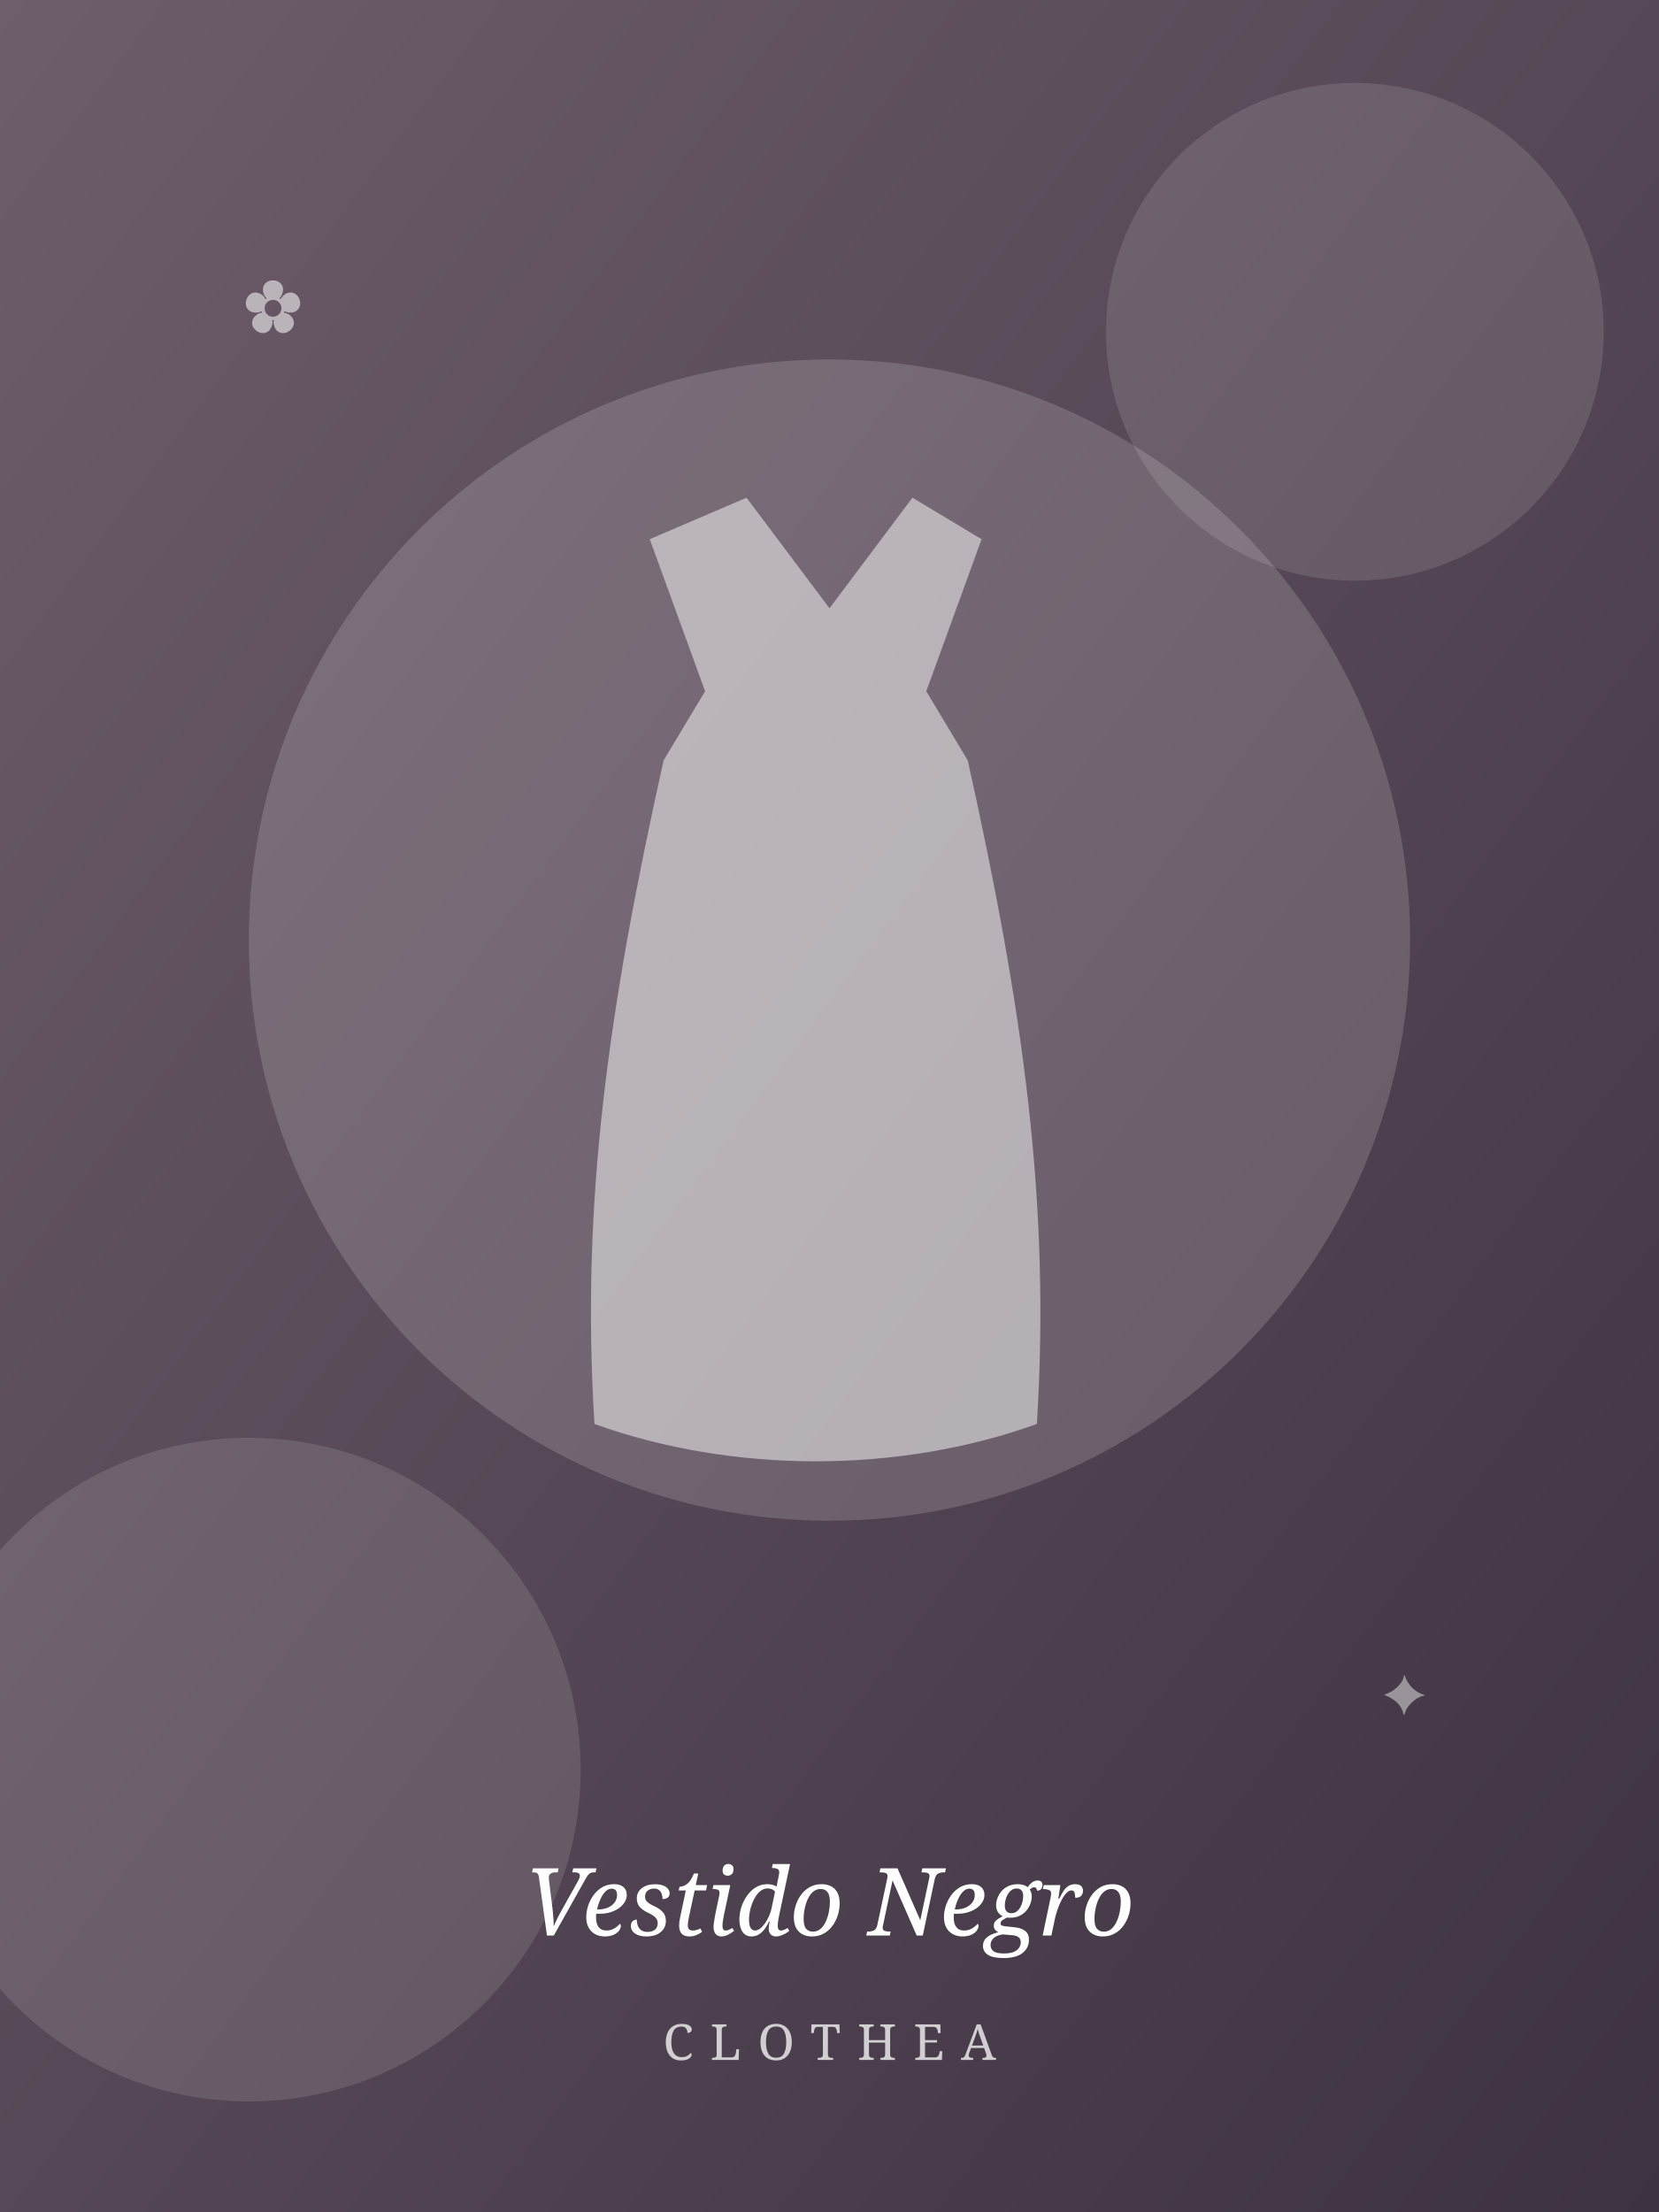
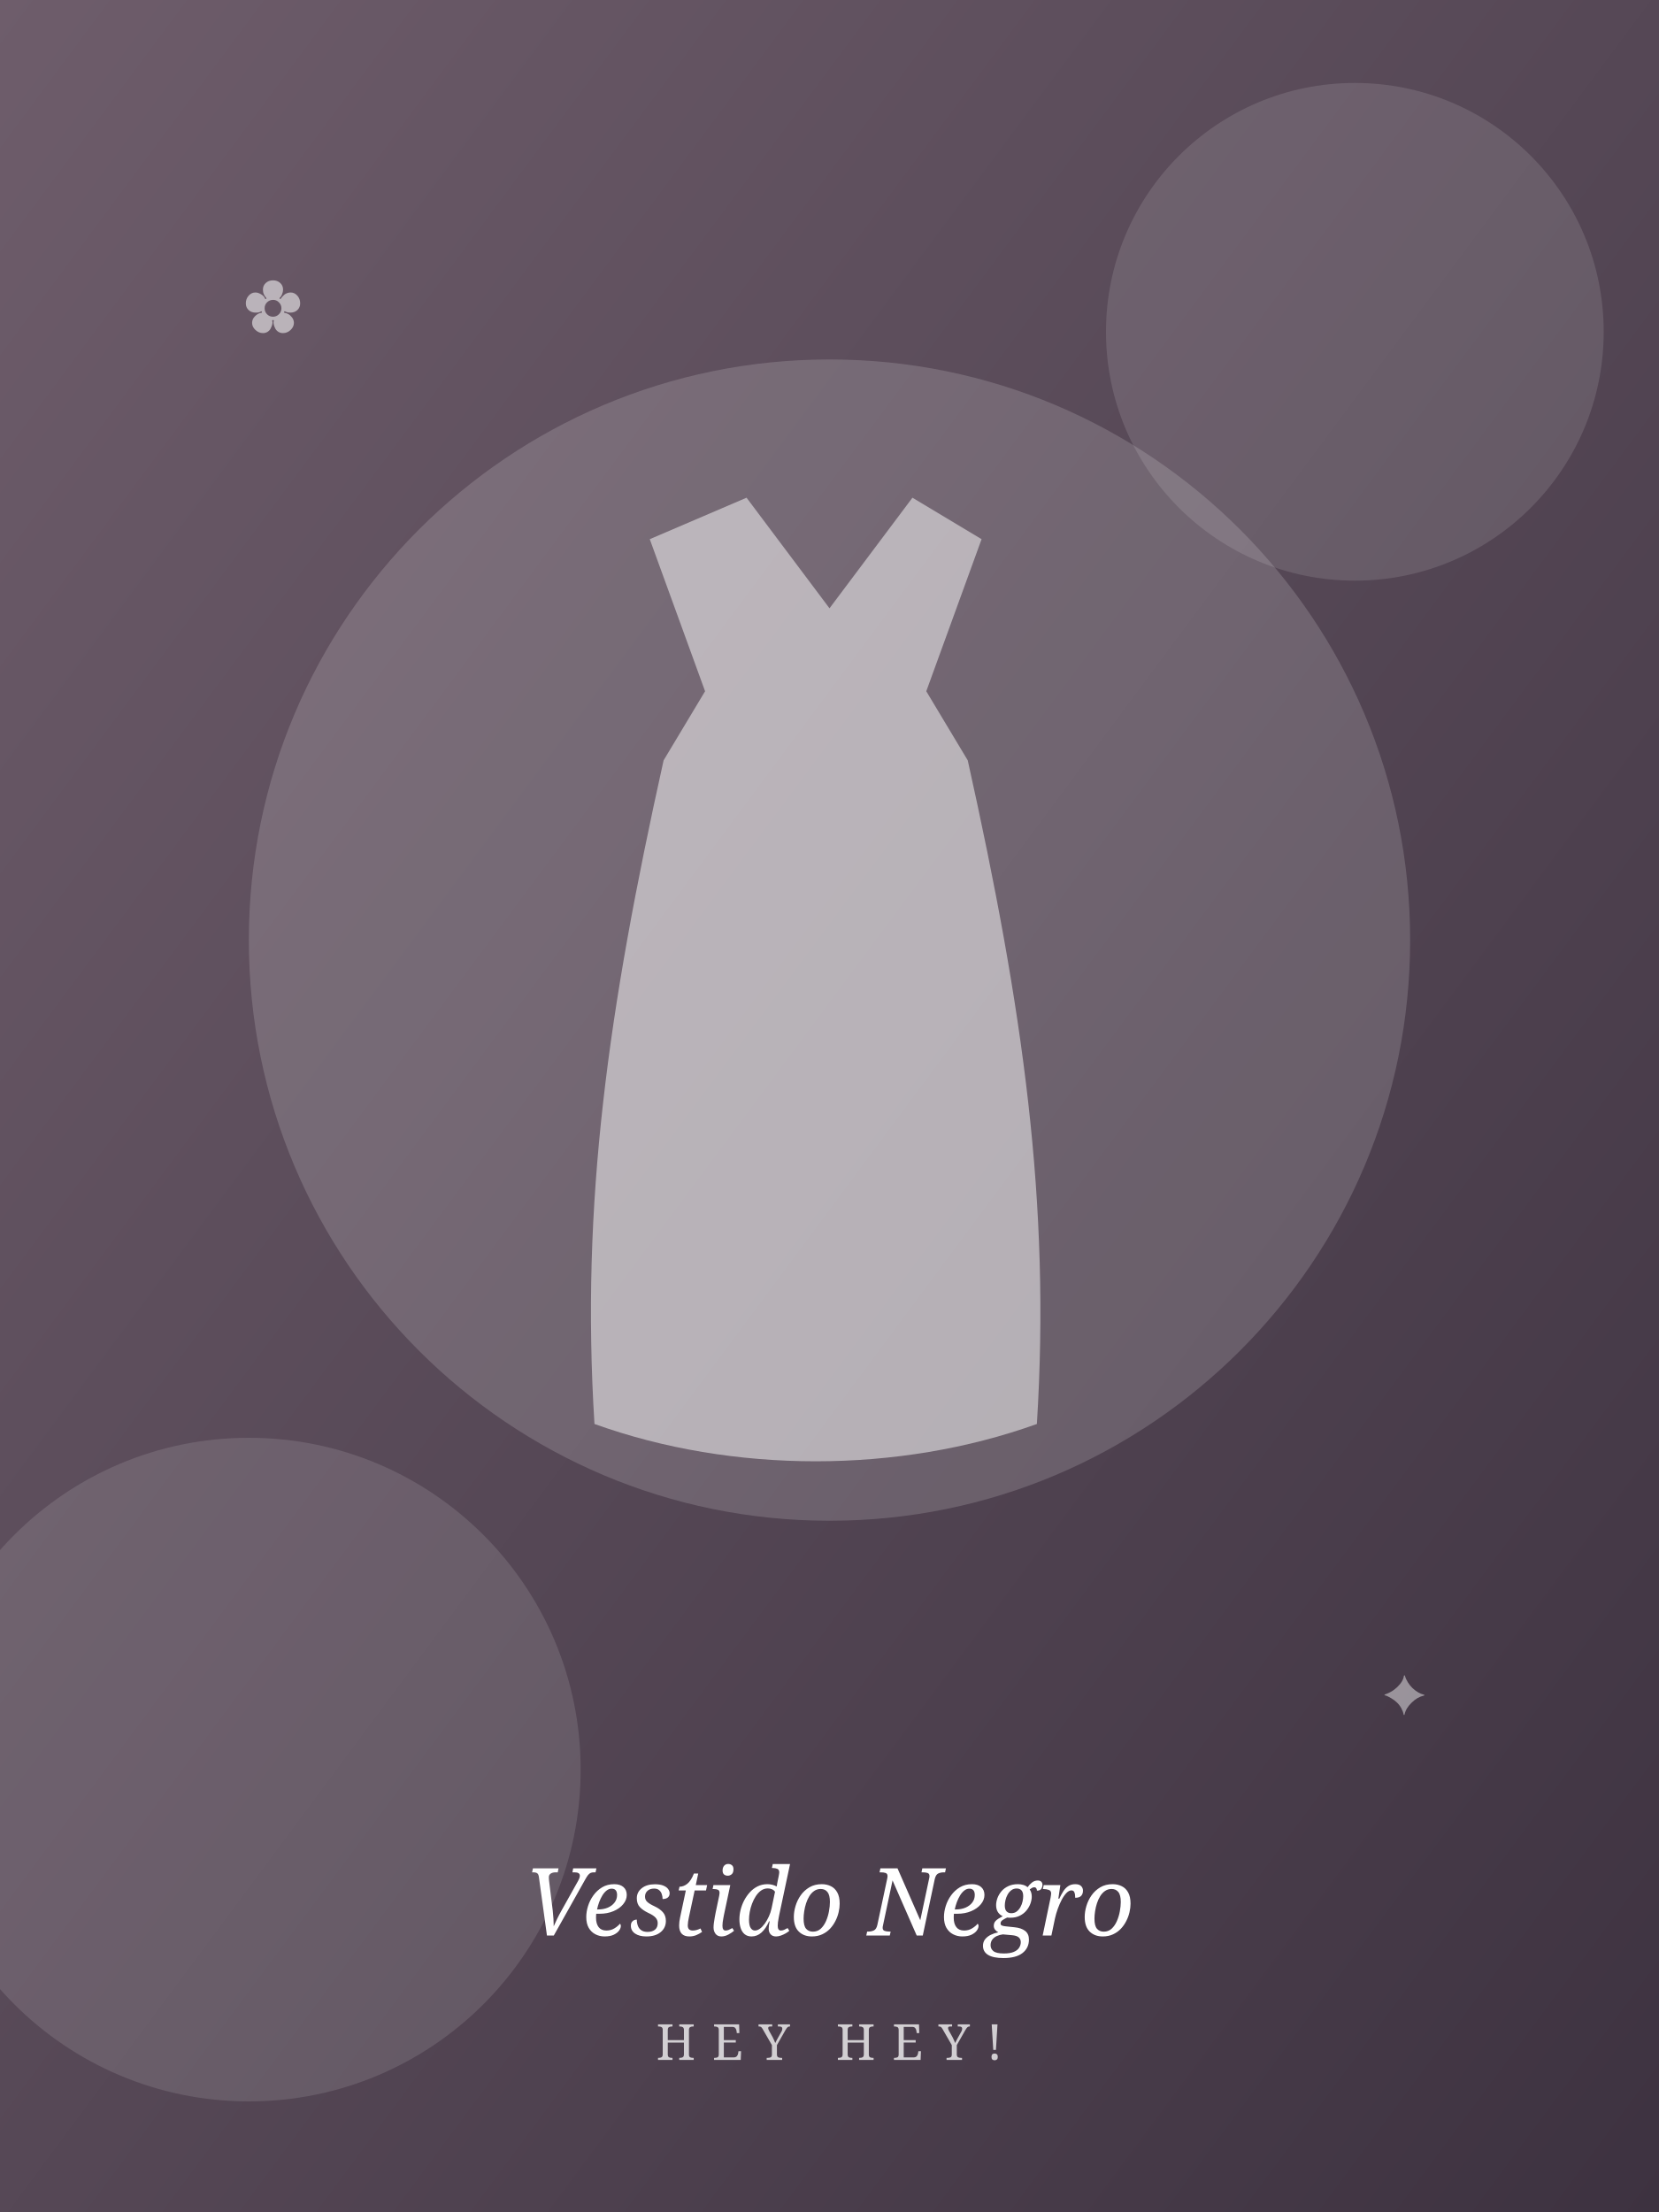
<svg xmlns="http://www.w3.org/2000/svg" width="600" height="800" viewBox="0 0 600 800">
  <defs>
    <linearGradient id="bg" x1="0" y1="0" x2="1" y2="1">
      <stop offset="0" stop-color="#6e5d6b" />
      <stop offset="1" stop-color="#3d3240" />
    </linearGradient>
  </defs>
  <rect width="600" height="800" fill="url(#bg)" />
  <circle cx="300" cy="340" r="210" fill="rgba(255,255,255,0.16)" />
  <circle cx="490" cy="120" r="90" fill="rgba(255,255,255,0.12)" />
  <circle cx="90" cy="640" r="120" fill="rgba(255,255,255,0.12)" />
  <text x="88" y="120" font-family="Georgia, serif" font-size="26" fill="rgba(255,255,255,0.55)">✿</text>
  <text x="500" y="620" font-family="Georgia, serif" font-size="20" fill="rgba(255,255,255,0.45)">✦</text>
  <path d="M270 180 l30 40 l30 -40 l25 15 -20 55 15 25 c20 90 30 160 25 240 -50 18 -110 18 -160 0 -5 -80 5 -150 25 -240 l15 -25 -20 -55 z" fill="rgba(255,255,255,0.5)" />
  <text x="300" y="700" font-family="Georgia, serif" font-size="34" font-style="italic" text-anchor="middle" fill="#ffffff">Vestido Negro</text>
-   <text x="300" y="745" font-family="Georgia, serif" font-size="18" letter-spacing="6" text-anchor="middle" fill="#ffffff" opacity="0.75">CLOTHEA</text>
+   <text x="300" y="745" font-family="Georgia, serif" font-size="18" letter-spacing="6" text-anchor="middle" fill="#ffffff" opacity="0.75">HEY HEY!</text>
</svg>
